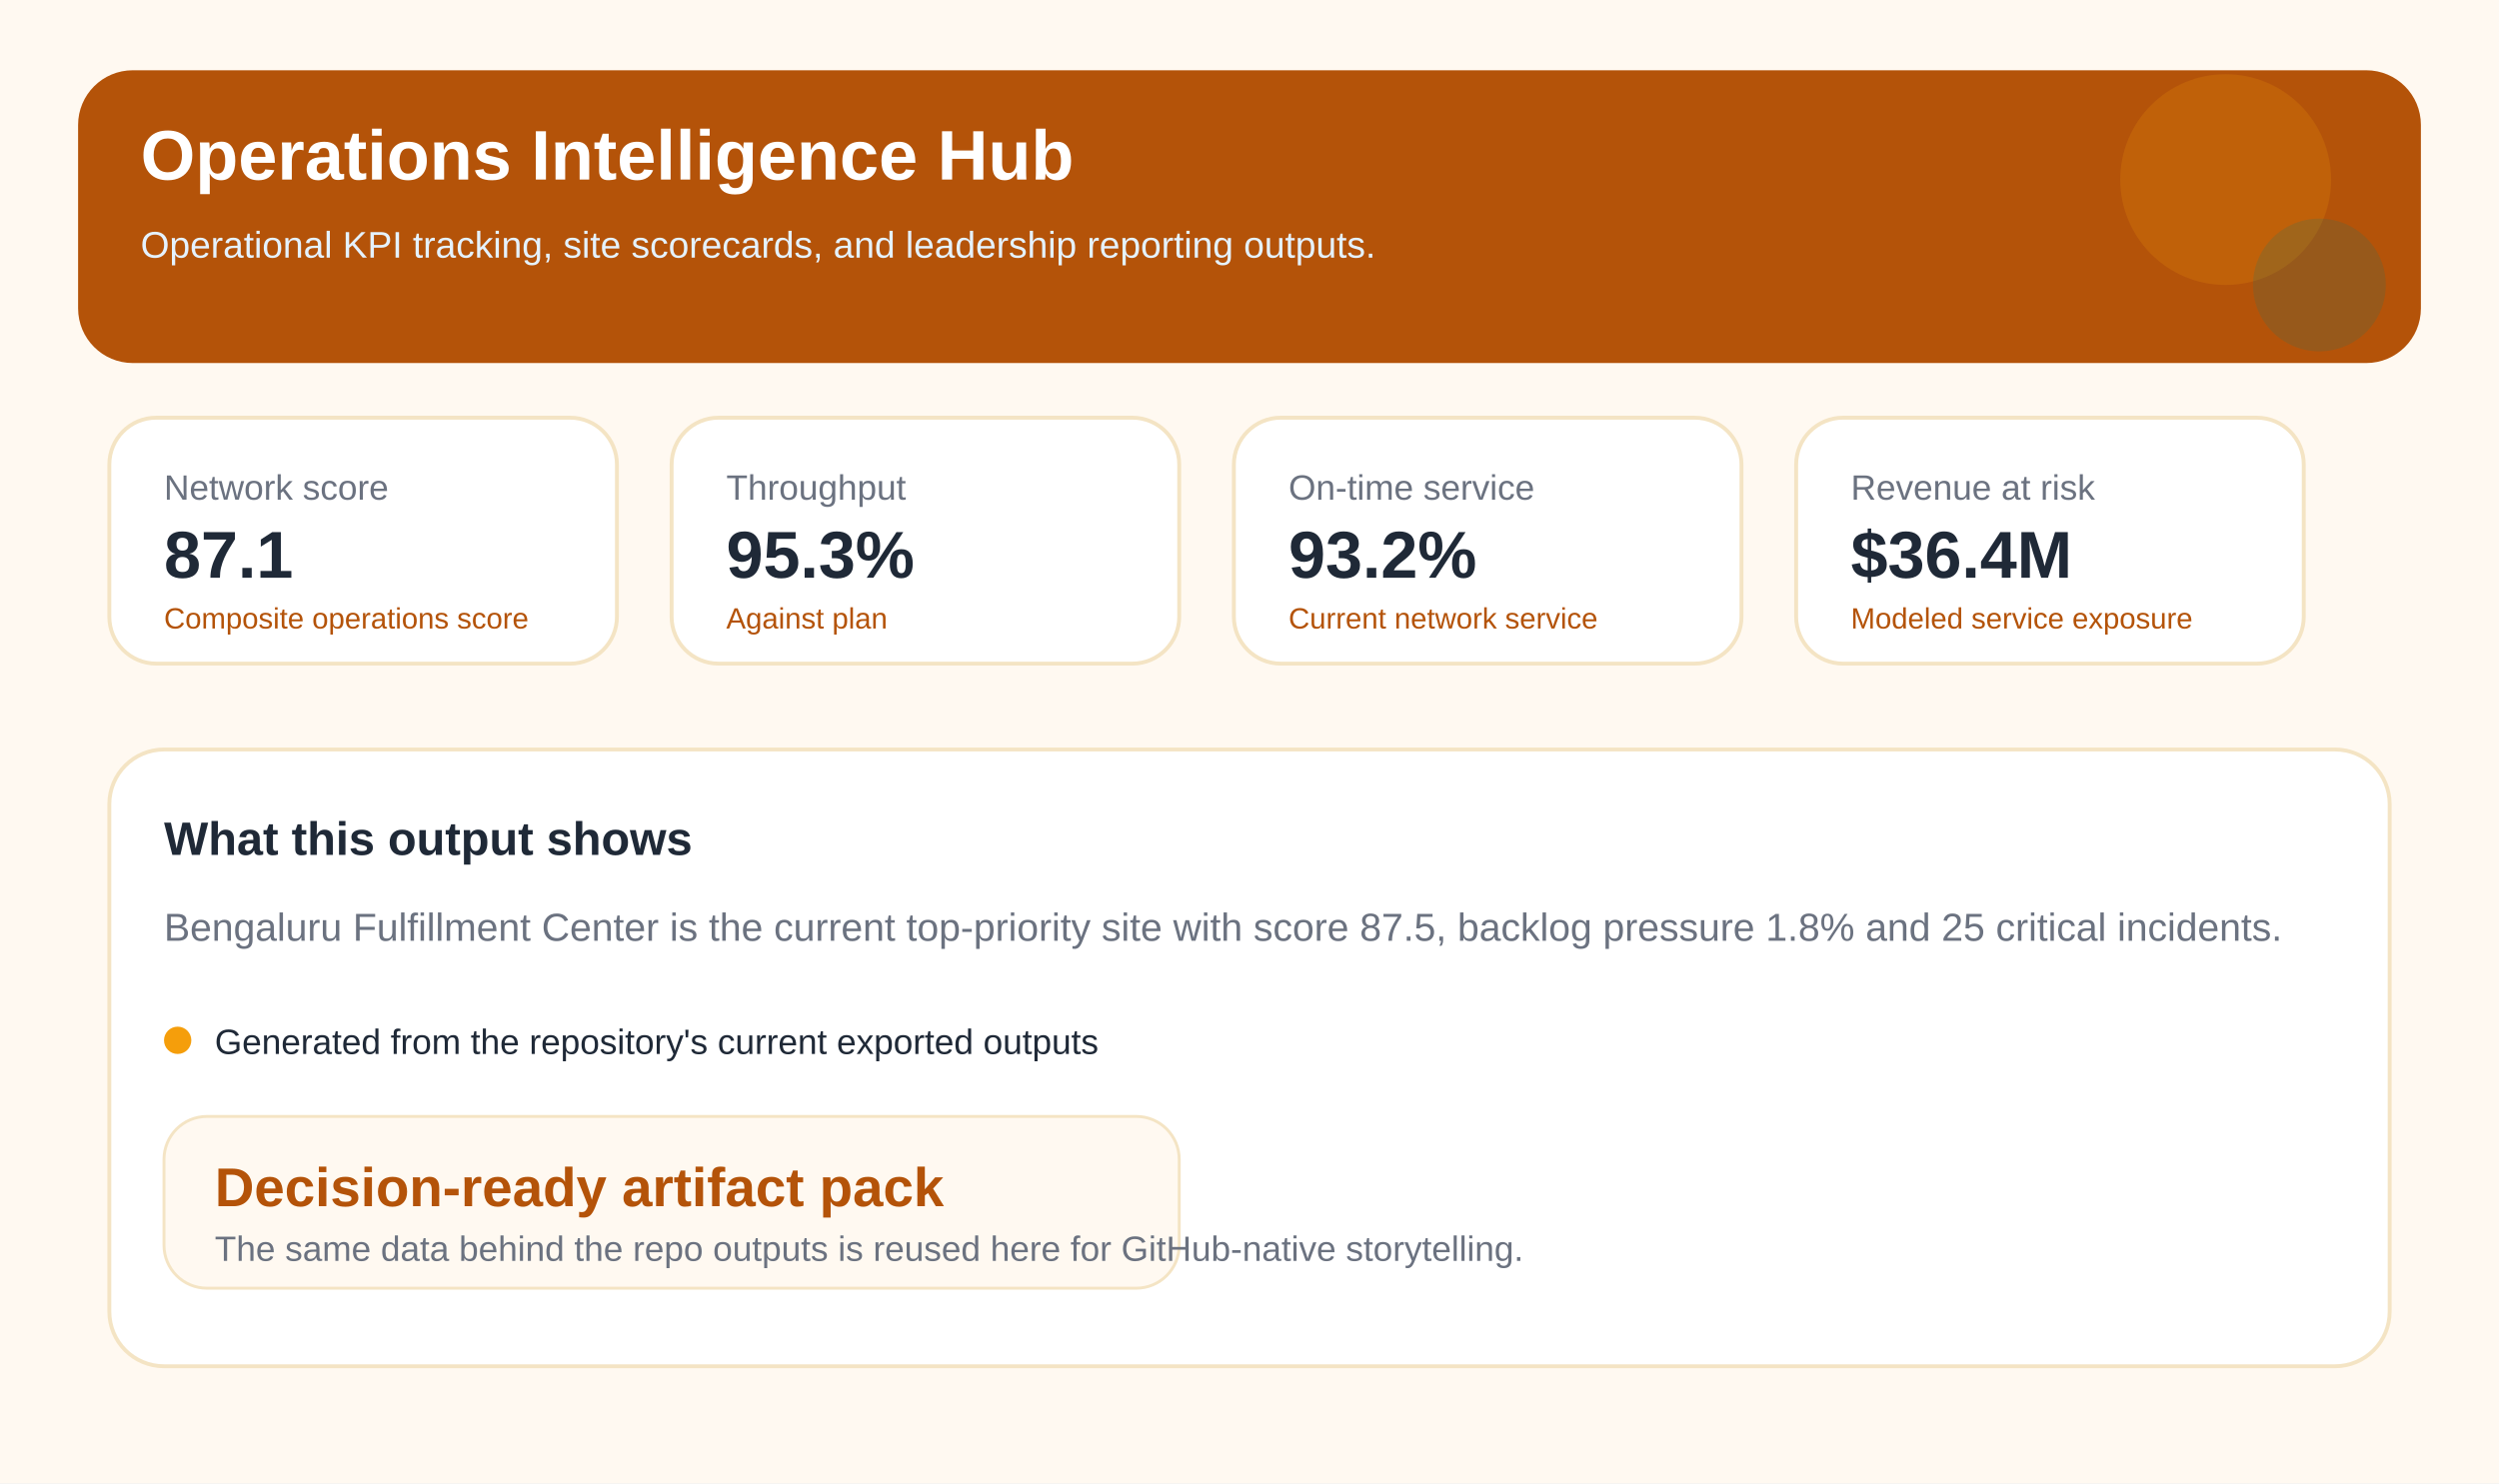
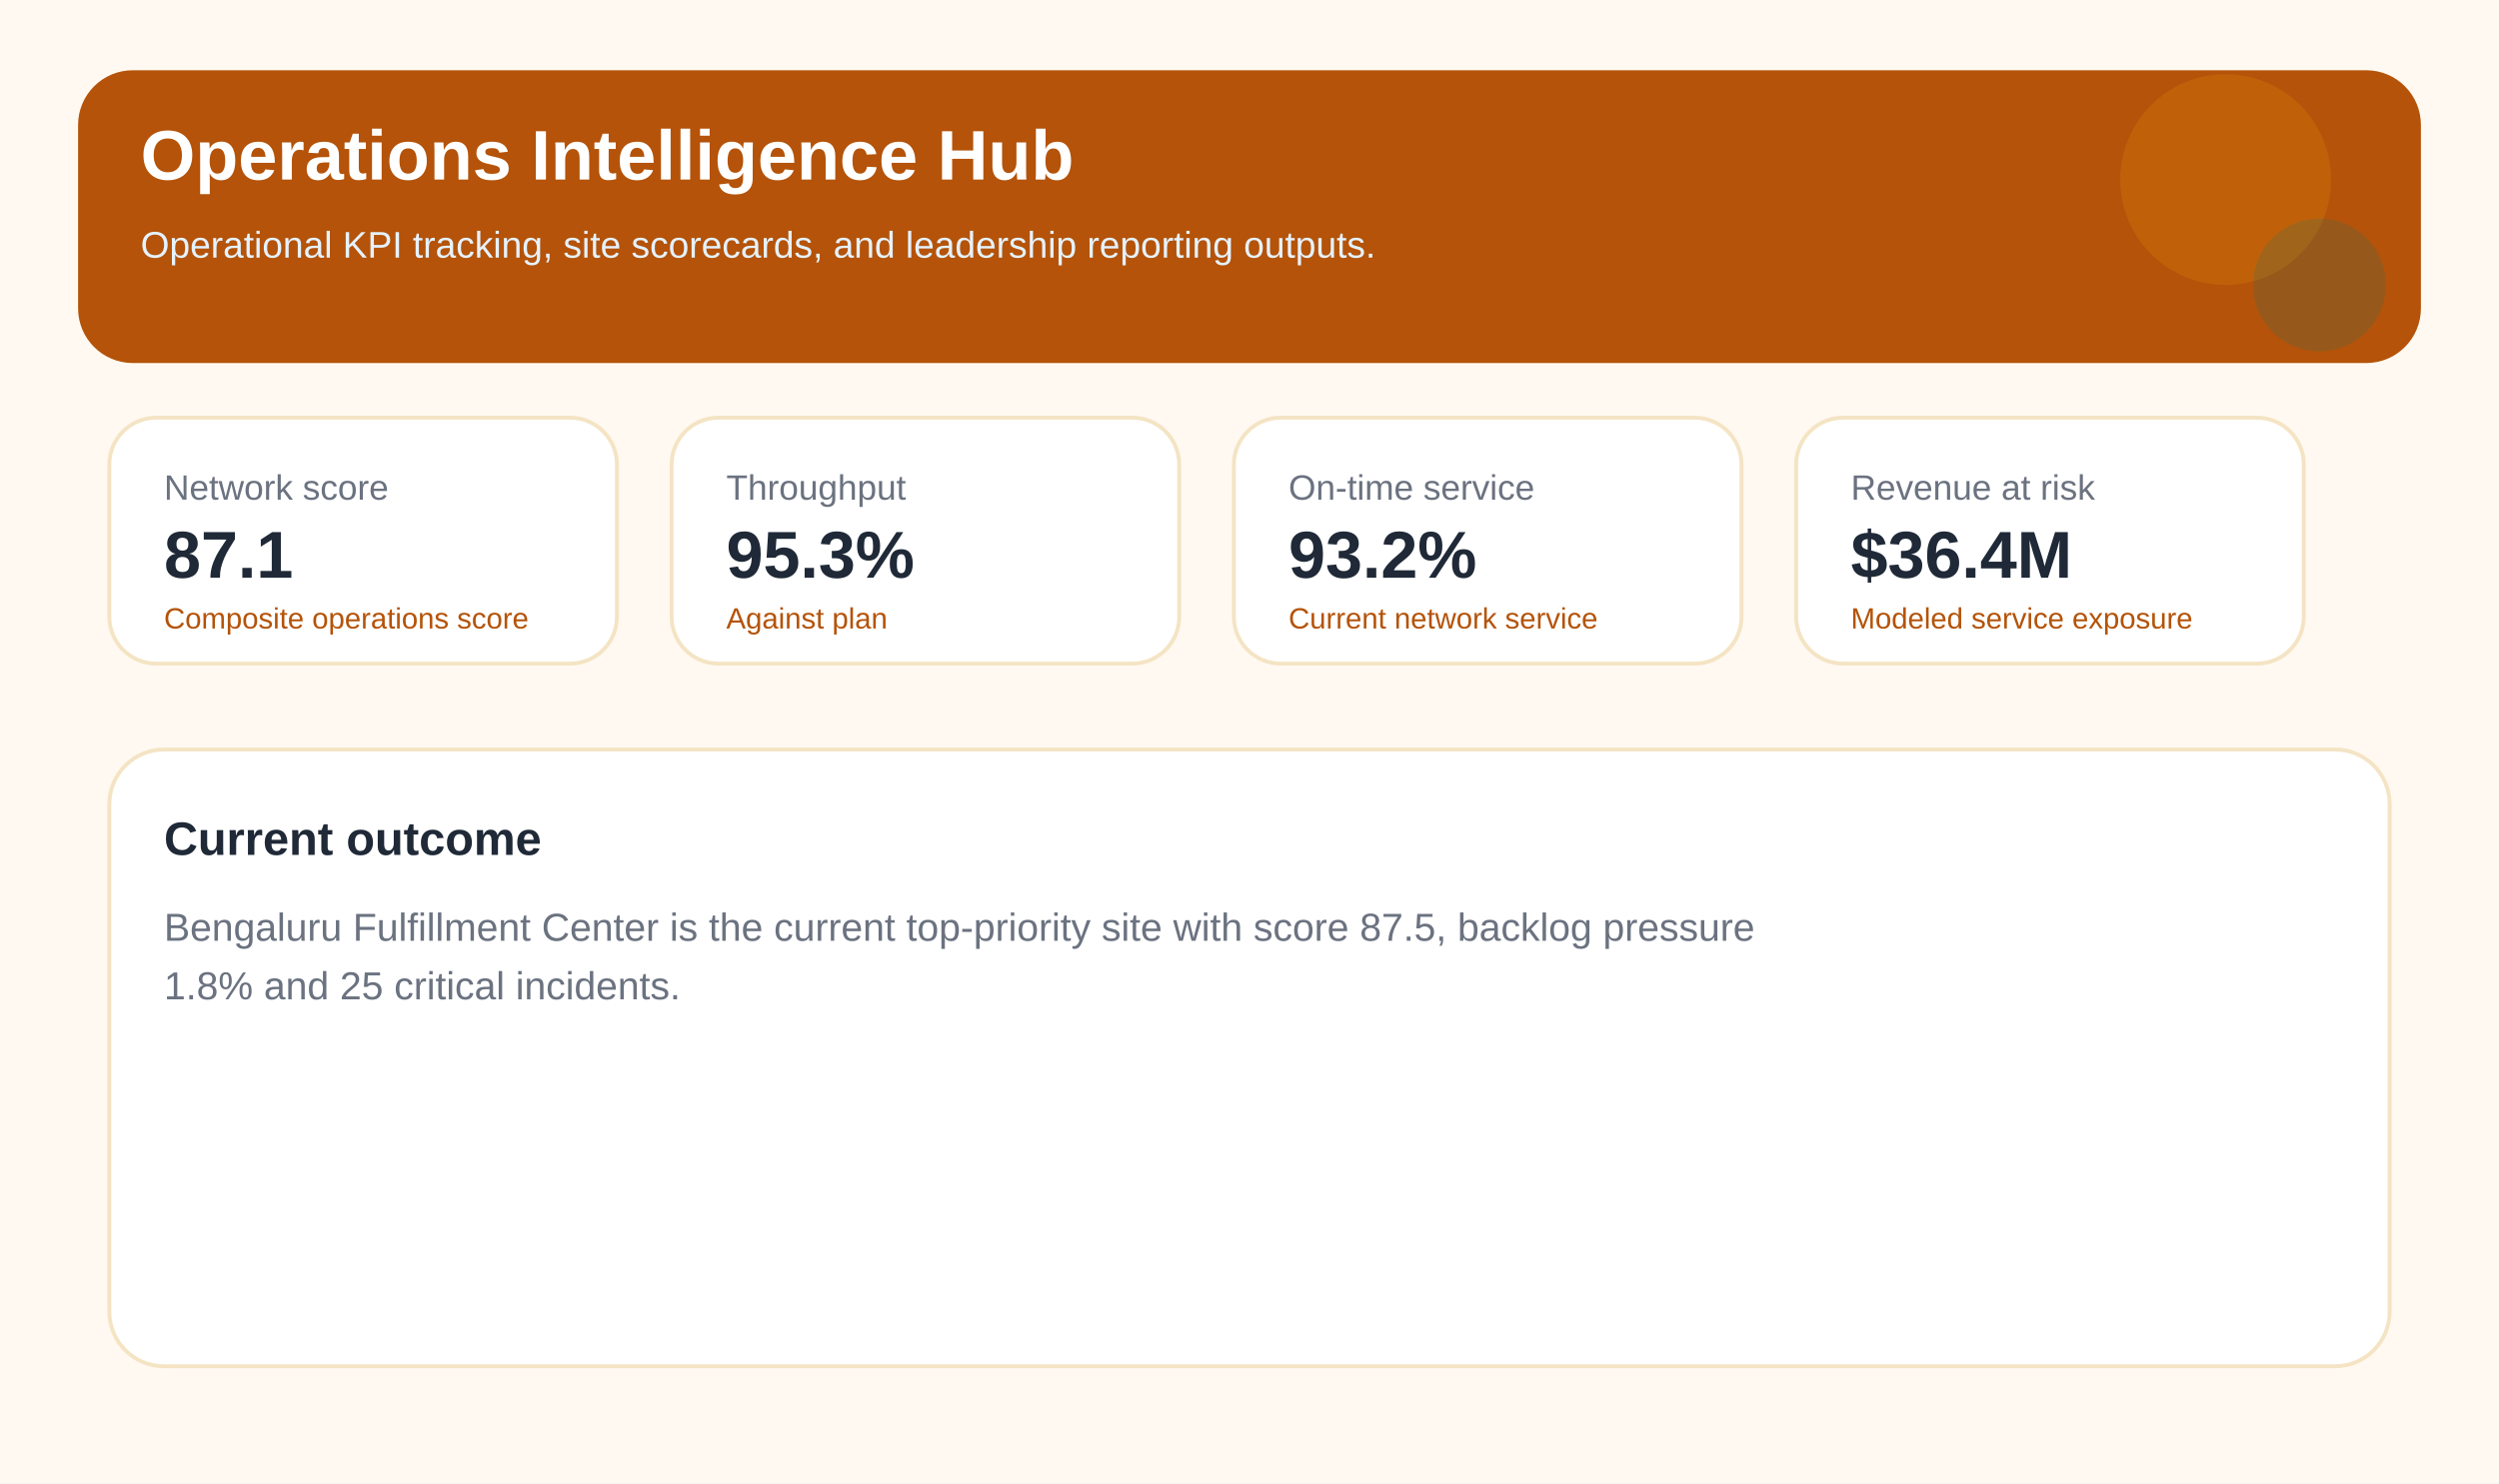
<svg xmlns="http://www.w3.org/2000/svg" width="1280" height="760" viewBox="0 0 1280 760" role="img" aria-label="Operations Intelligence Hub">
  <rect width="1280" height="760" fill="#fff9f1" />
  <rect x="40" y="36" width="1200" height="150" rx="28" fill="#b45309" />
  <circle cx="1140" cy="92" r="54" fill="#f59e0b" opacity="0.18" />
  <circle cx="1188" cy="146" r="34" fill="#0f766e" opacity="0.18" />
  <text x="72" y="92" fill="#ffffff" font-size="36" font-family="Segoe UI, Arial, sans-serif" font-weight="700">Operations Intelligence Hub</text>
  <text x="72" y="132" fill="#e5f2ff" font-size="19" font-family="Segoe UI, Arial, sans-serif">Operational KPI tracking, site scorecards, and leadership reporting outputs.</text>
  <rect x="56" y="214" width="260" height="126" rx="24" fill="#ffffff" stroke="#f4e4c4" stroke-width="2" />
  <text x="84" y="256" fill="#6b7280" font-size="18" font-family="Segoe UI, Arial, sans-serif">Network score</text>
  <text x="84" y="296" fill="#1f2937" font-size="34" font-family="Segoe UI, Arial, sans-serif" font-weight="700">87.1</text>
  <text x="84" y="322" fill="#b45309" font-size="15" font-family="Segoe UI, Arial, sans-serif">Composite operations score</text>
  <rect x="344" y="214" width="260" height="126" rx="24" fill="#ffffff" stroke="#f4e4c4" stroke-width="2" />
  <text x="372" y="256" fill="#6b7280" font-size="18" font-family="Segoe UI, Arial, sans-serif">Throughput</text>
  <text x="372" y="296" fill="#1f2937" font-size="34" font-family="Segoe UI, Arial, sans-serif" font-weight="700">95.3%</text>
  <text x="372" y="322" fill="#b45309" font-size="15" font-family="Segoe UI, Arial, sans-serif">Against plan</text>
  <rect x="632" y="214" width="260" height="126" rx="24" fill="#ffffff" stroke="#f4e4c4" stroke-width="2" />
  <text x="660" y="256" fill="#6b7280" font-size="18" font-family="Segoe UI, Arial, sans-serif">On-time service</text>
  <text x="660" y="296" fill="#1f2937" font-size="34" font-family="Segoe UI, Arial, sans-serif" font-weight="700">93.2%</text>
  <text x="660" y="322" fill="#b45309" font-size="15" font-family="Segoe UI, Arial, sans-serif">Current network service</text>
  <rect x="920" y="214" width="260" height="126" rx="24" fill="#ffffff" stroke="#f4e4c4" stroke-width="2" />
  <text x="948" y="256" fill="#6b7280" font-size="18" font-family="Segoe UI, Arial, sans-serif">Revenue at risk</text>
  <text x="948" y="296" fill="#1f2937" font-size="34" font-family="Segoe UI, Arial, sans-serif" font-weight="700">$36.4M</text>
  <text x="948" y="322" fill="#b45309" font-size="15" font-family="Segoe UI, Arial, sans-serif">Modeled service exposure</text>
  <rect x="56" y="384" width="1168" height="316" rx="28" fill="#ffffff" stroke="#f4e4c4" stroke-width="2" />
-   <text x="84" y="438" fill="#1f2937" font-size="24" font-family="Segoe UI, Arial, sans-serif" font-weight="700">What this output shows</text>
-   <text x="84" y="482" fill="#6b7280" font-size="20" font-family="Segoe UI, Arial, sans-serif">Bengaluru Fulfillment Center is the current top-priority site with score 87.5, backlog pressure 1.8% and 25 critical incidents.</text>
-   <rect x="84" y="526" width="14" height="14" rx="7" fill="#f59e0b" />
-   <text x="110" y="540" fill="#1f2937" font-size="18" font-family="Segoe UI, Arial, sans-serif">Generated from the repository's current exported outputs</text>
-   <rect x="84" y="572" width="520" height="88" rx="22" fill="#fff9f1" stroke="#f4e4c4" stroke-width="1.5" />
-   <text x="110" y="618" fill="#b45309" font-size="28" font-family="Segoe UI, Arial, sans-serif" font-weight="700">Decision-ready artifact pack</text>
-   <text x="110" y="646" fill="#6b7280" font-size="18" font-family="Segoe UI, Arial, sans-serif">The same data behind the repo outputs is reused here for GitHub-native storytelling.</text>
+   <text x="84" y="438" fill="#1f2937" font-size="24" font-family="Segoe UI, Arial, sans-serif" font-weight="700">Current outcome</text>
+   <text x="84" y="482" fill="#6b7280" font-size="20" font-family="Segoe UI, Arial, sans-serif">Bengaluru Fulfillment Center is the current top-priority site with score 87.5, backlog pressure</text>
+   <text x="84" y="512" fill="#6b7280" font-size="20" font-family="Segoe UI, Arial, sans-serif">1.8% and 25 critical incidents.</text>
</svg>
